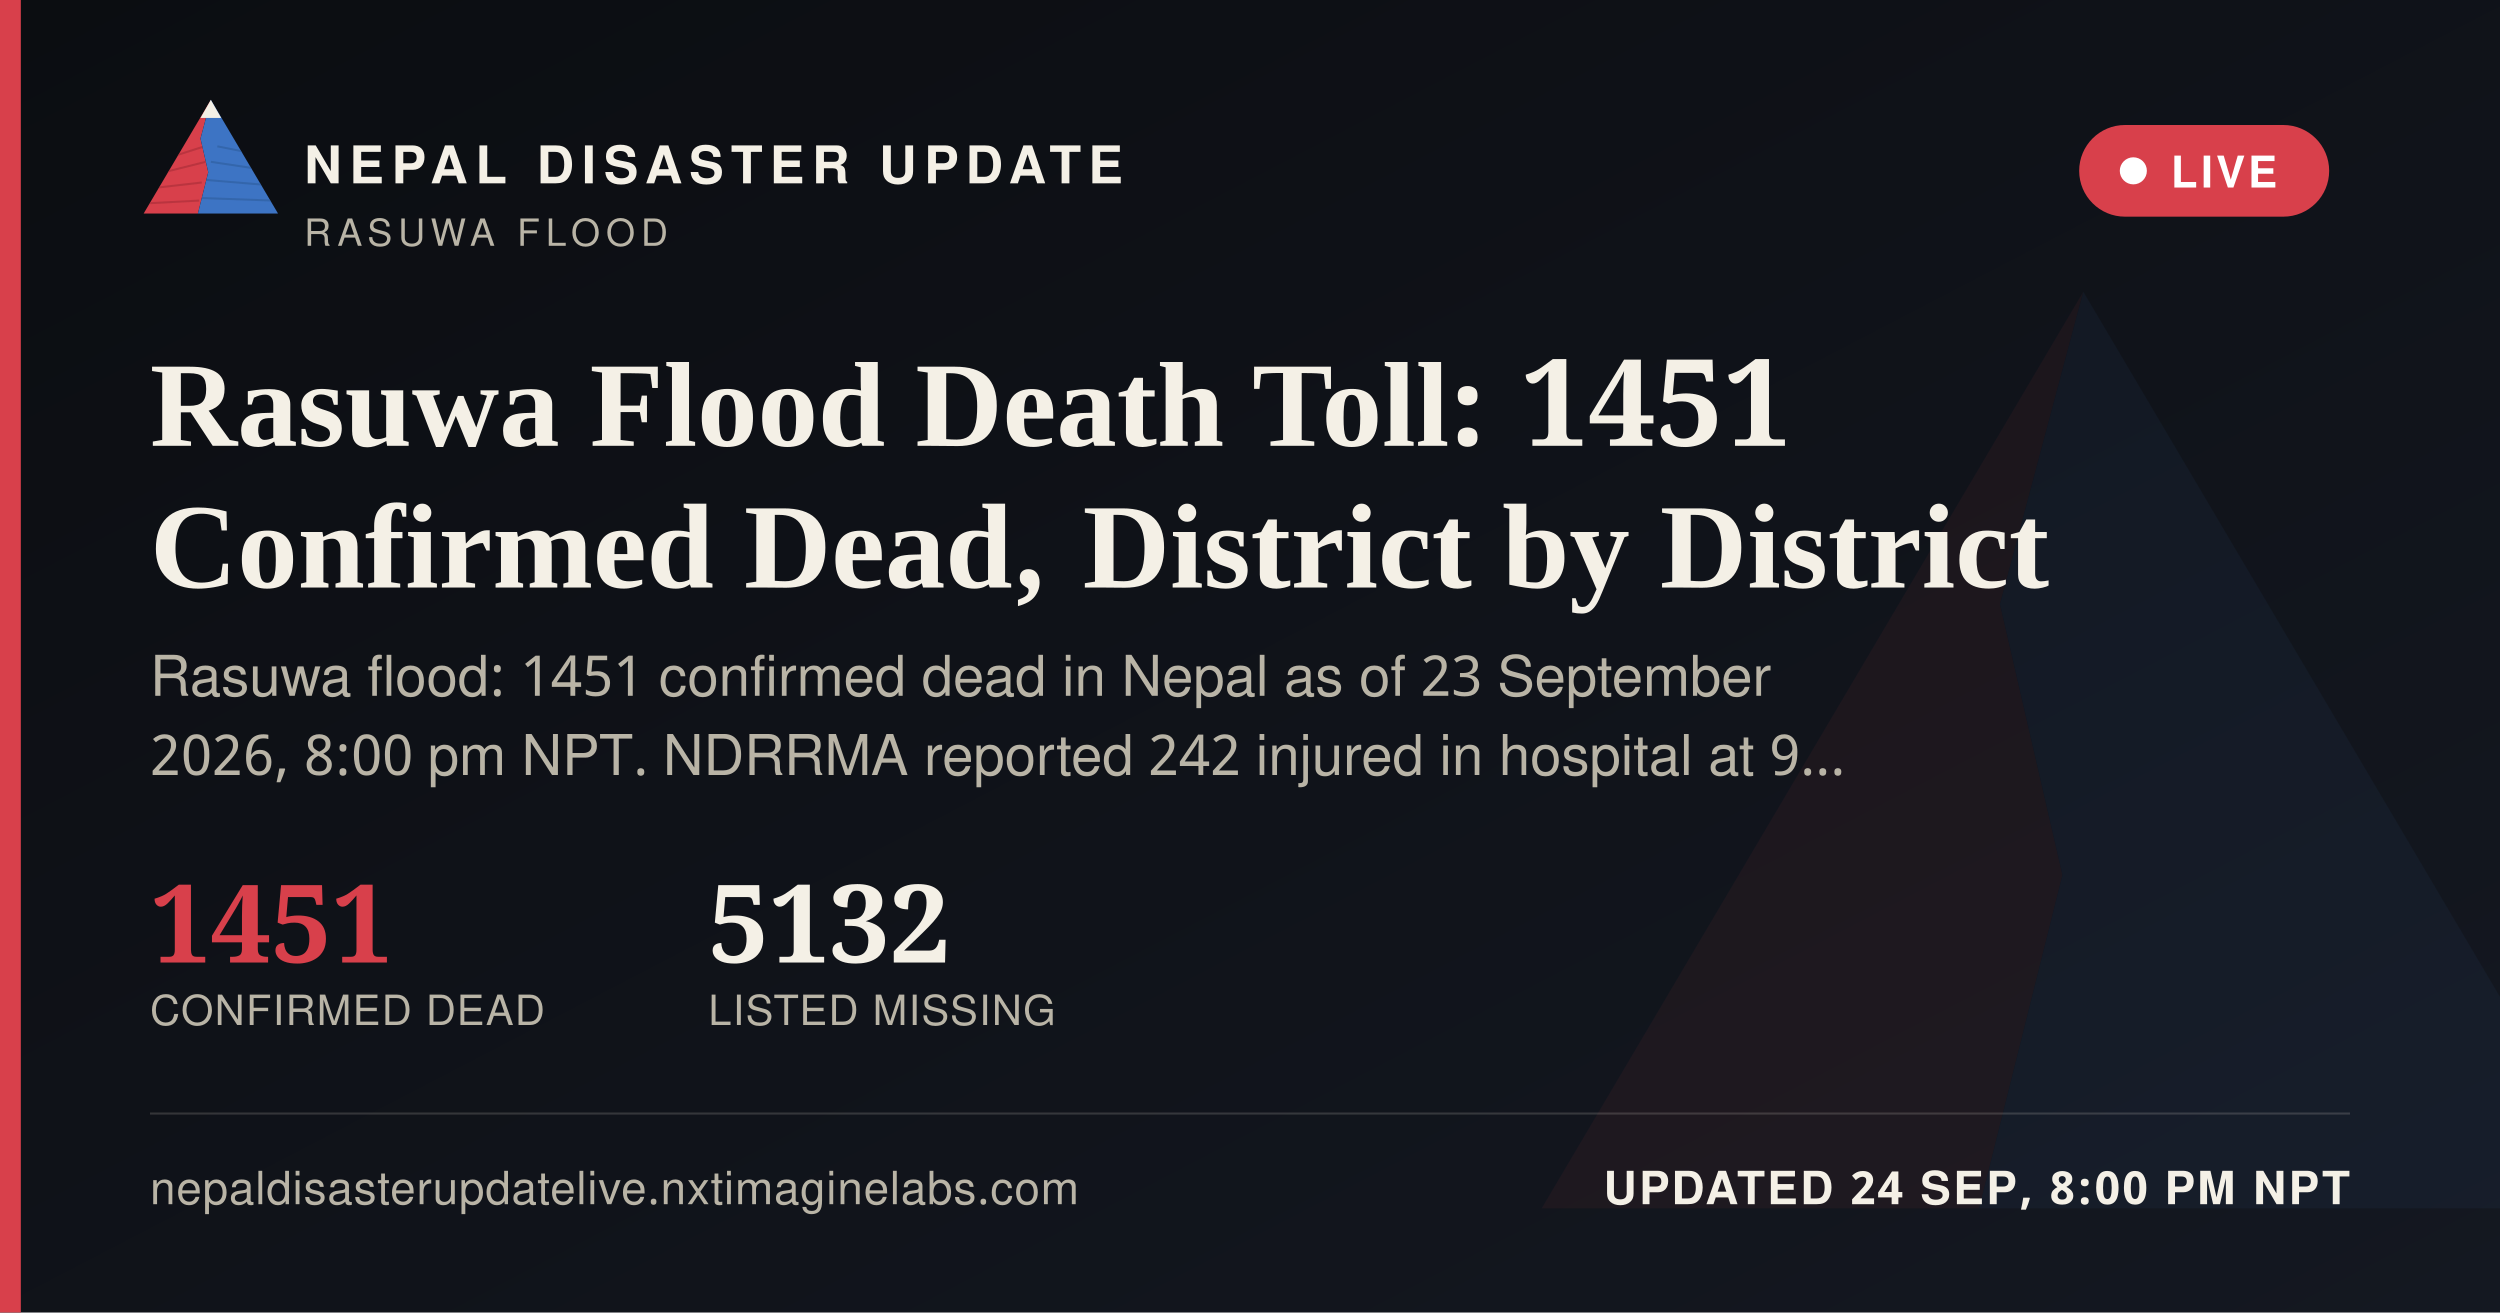
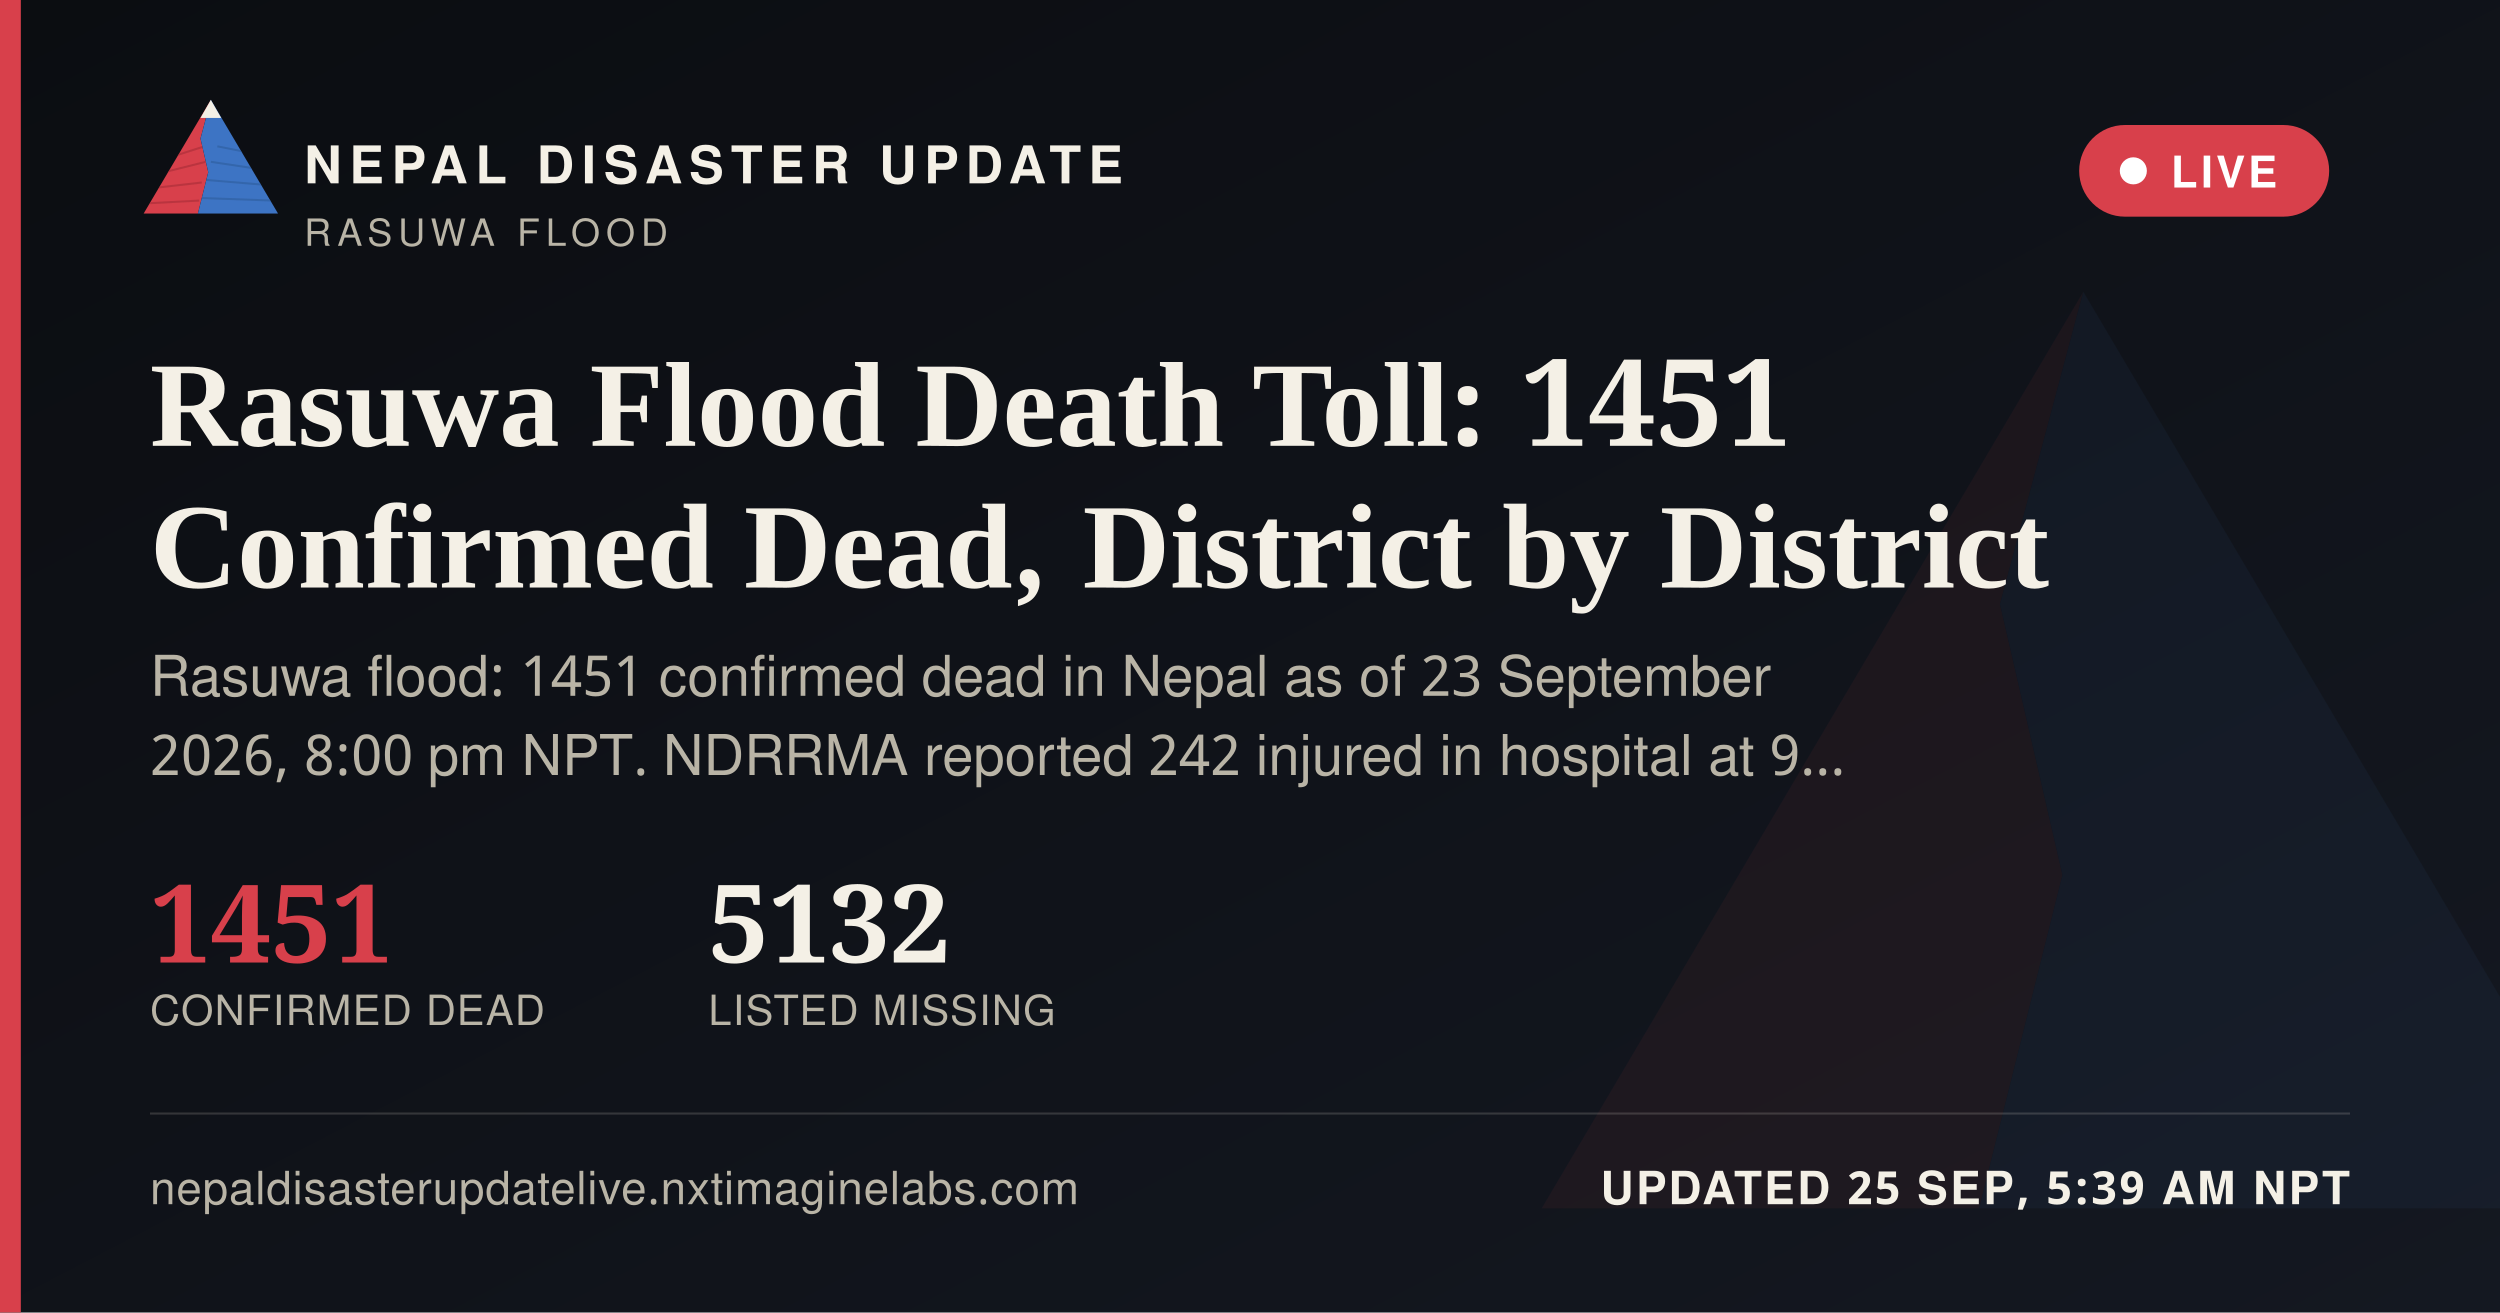
<svg xmlns="http://www.w3.org/2000/svg" width="1200" height="630" viewBox="0 0 1200 630">
  <defs>
    <linearGradient id="ogbg" x1="0" y1="0" x2="1" y2="1">
      <stop offset="0" stop-color="#0B0D11" />
      <stop offset="1" stop-color="#141821" />
    </linearGradient>
  </defs>
  <rect width="1200" height="630" fill="url(#ogbg)" />
  <g transform="translate(700,60) scale(5)" opacity="0.06">
    <polygon points="60,16 52,46 58,72 50,104 8,104" fill="#D8404B" />
    <polygon points="60,16 112,104 50,104 58,72 52,46" fill="#3D74C4" />
  </g>
  <rect x="0" y="0" width="10" height="630" fill="#D8404B" />
  <g transform="translate(64,38) scale(0.62)">
    <g>
      <defs>
        <clipPath id="ogLc">
          <polygon points="60,16 52,46 58,72 50,104 8,104" />
        </clipPath>
        <clipPath id="ogRc">
          <polygon points="60,16 112,104 50,104 58,72 52,46" />
        </clipPath>
      </defs>
      <polygon points="60,16 52,46 58,72 50,104 8,104" fill="#D8404B" />
      <g clip-path="url(#ogLc)" stroke="#A32A34" stroke-width="1.6" fill="none" opacity="0.55">
        <path d="M30,60 L55,52" />
        <path d="M24,72 L56,64" />
        <path d="M18,84 L53,80" />
        <path d="M13,96 L51,94" />
      </g>
      <polygon points="60,16 112,104 50,104 58,72 52,46" fill="#3D74C4" />
      <g clip-path="url(#ogRc)" stroke="#2A5793" stroke-width="1.6" fill="none" opacity="0.5">
        <path d="M65,52 L95,58" />
        <path d="M60,64 L100,70" />
        <path d="M56,78 L104,82" />
        <path d="M52,92 L108,94" />
      </g>
      <polygon points="60,16 52,30 68,30" fill="#F4F0E6" />
    </g>
  </g>
  <text x="146" y="88" font-family="'Public Sans', 'Noto Sans Devanagari', 'Helvetica Neue', Helvetica, Arial, sans-serif" font-size="25" font-weight="800" letter-spacing="3.6" fill="#F4F0E6">NEPAL DISASTER UPDATE</text>
  <text x="146" y="118" font-family="'Public Sans', 'Noto Sans Devanagari', 'Helvetica Neue', Helvetica, Arial, sans-serif" font-size="18" letter-spacing="2.8" fill="#B9B4A6">RASUWA FLOOD</text>
  <g>
    <rect x="998" y="60" width="120" height="44" rx="22" fill="#D8404B" stroke="none" />
    <circle cx="1024" cy="82" r="6.5" fill="#FFFFFF" />
    <text x="1042" y="90" font-family="'Public Sans', 'Noto Sans Devanagari', 'Helvetica Neue', Helvetica, Arial, sans-serif" font-size="21" font-weight="700" letter-spacing="1.6" fill="#FFFFFF">LIVE</text>
  </g>
  <text x="72" y="214" font-family="Newsreader, 'Noto Serif Devanagari', Georgia, 'Times New Roman', serif" font-size="58" font-weight="600" fill="#F4F0E6">Rasuwa Flood Death Toll: 1451</text>
  <text x="72" y="282" font-family="Newsreader, 'Noto Serif Devanagari', Georgia, 'Times New Roman', serif" font-size="58" font-weight="600" fill="#F4F0E6">Confirmed Dead, District by District</text>
  <text x="72" y="334" font-family="'Public Sans', 'Noto Sans Devanagari', 'Helvetica Neue', Helvetica, Arial, sans-serif" font-size="27" fill="#B9B4A6">Rasuwa flood: 1451 confirmed dead in Nepal as of 23 September</text>
  <text x="72" y="372" font-family="'Public Sans', 'Noto Sans Devanagari', 'Helvetica Neue', Helvetica, Arial, sans-serif" font-size="27" fill="#B9B4A6">2026, 8:00 pm NPT. NDRRMA reported 242 injured in hospital at 9…</text>
  <g transform="translate(72,462)">
    <text x="0" y="0" font-family="Newsreader, 'Noto Serif Devanagari', Georgia, 'Times New Roman', serif" font-size="52" font-weight="600" fill="#D8404B">1451</text>
    <text x="0" y="30" font-family="'Public Sans', 'Noto Sans Devanagari', 'Helvetica Neue', Helvetica, Arial, sans-serif" font-size="20" letter-spacing="0.6" fill="#B9B4A6">CONFIRMED DEAD</text>
    <text x="268" y="0" font-family="Newsreader, 'Noto Serif Devanagari', Georgia, 'Times New Roman', serif" font-size="52" font-weight="600" fill="#F4F0E6">5132</text>
    <text x="268" y="30" font-family="'Public Sans', 'Noto Sans Devanagari', 'Helvetica Neue', Helvetica, Arial, sans-serif" font-size="20" letter-spacing="0.6" fill="#B9B4A6">LISTED MISSING</text>
  </g>
  <rect x="72" y="534" width="1056" height="1" fill="rgba(244,240,230,0.16)" />
  <text x="72" y="578" font-family="'Public Sans', 'Noto Sans Devanagari', 'Helvetica Neue', Helvetica, Arial, sans-serif" font-size="22" fill="#B9B4A6" letter-spacing="0.4">nepaldisasterupdatelive.nxtimaginelabs.com</text>
-   <text x="1128" y="578" text-anchor="end" font-family="'Public Sans', 'Noto Sans Devanagari', 'Helvetica Neue', Helvetica, Arial, sans-serif" font-size="22" font-weight="700" letter-spacing="1.2" fill="#F4F0E6">UPDATED 24 SEP, 8:00 PM NPT</text>
+   <text x="1128" y="578" text-anchor="end" font-family="'Public Sans', 'Noto Sans Devanagari', 'Helvetica Neue', Helvetica, Arial, sans-serif" font-size="22" font-weight="700" letter-spacing="1.2" fill="#F4F0E6">UPDATED 25 SEP, 5:39 AM NPT</text>
</svg>
